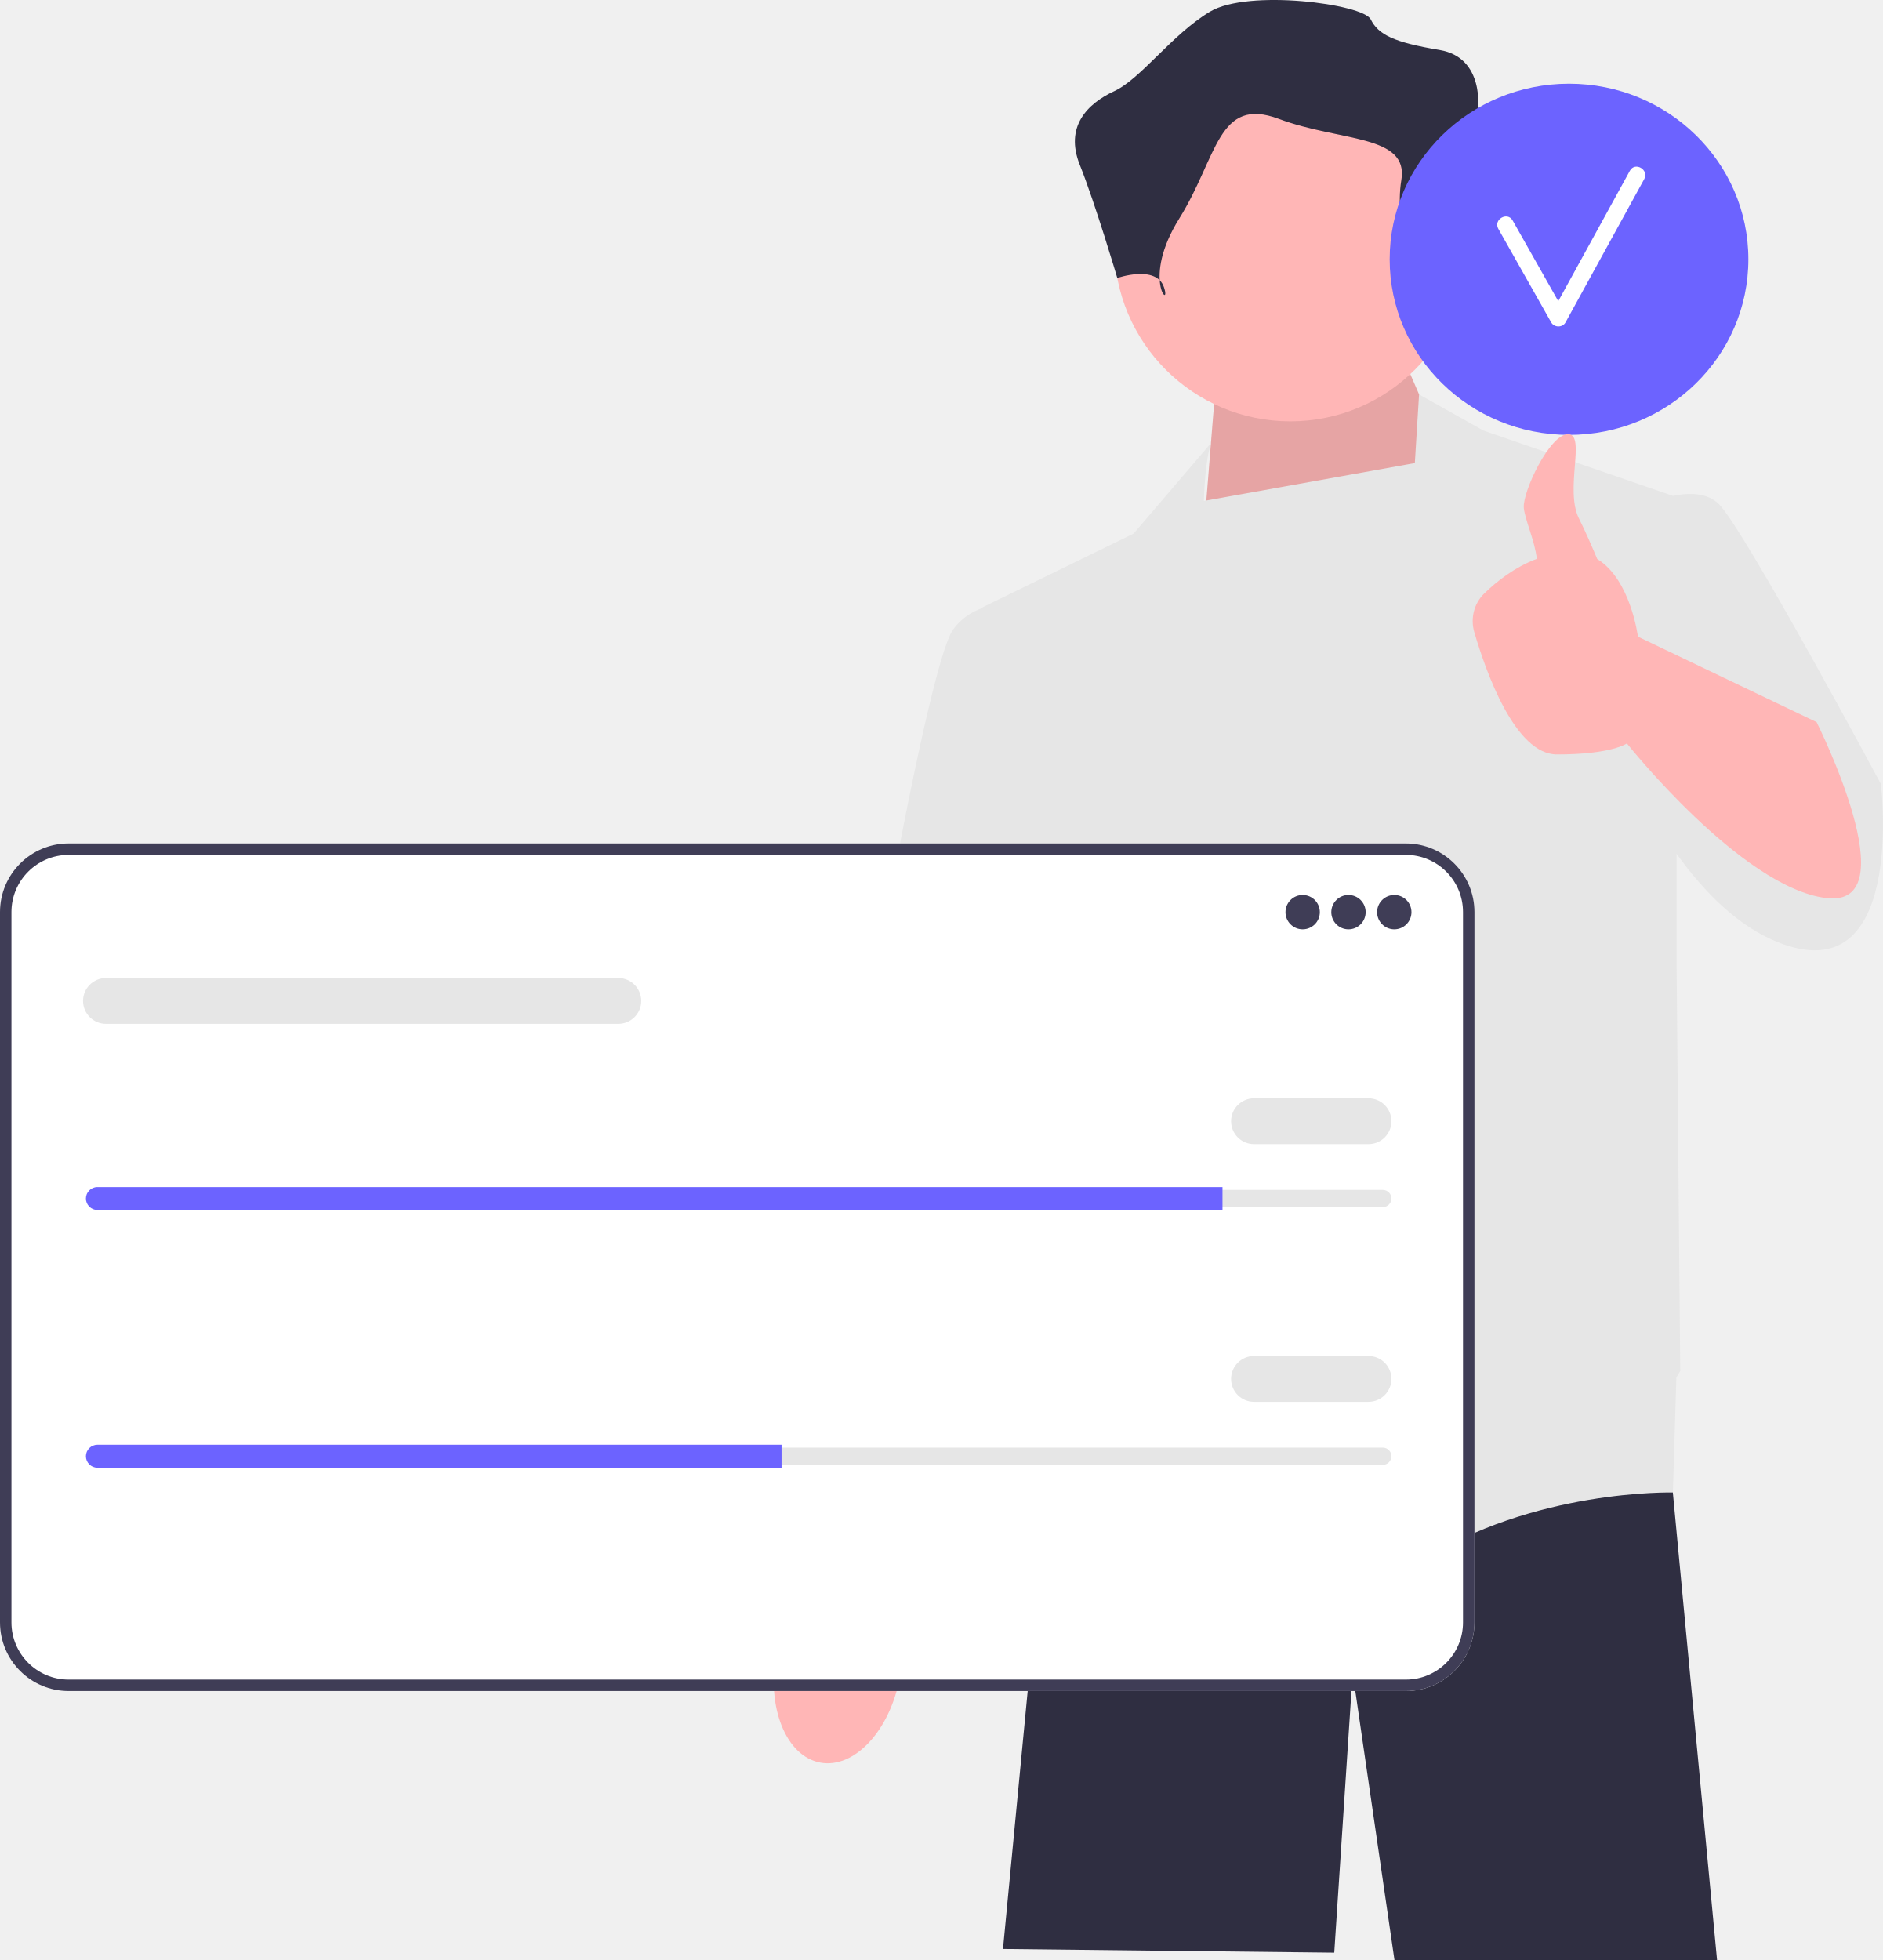
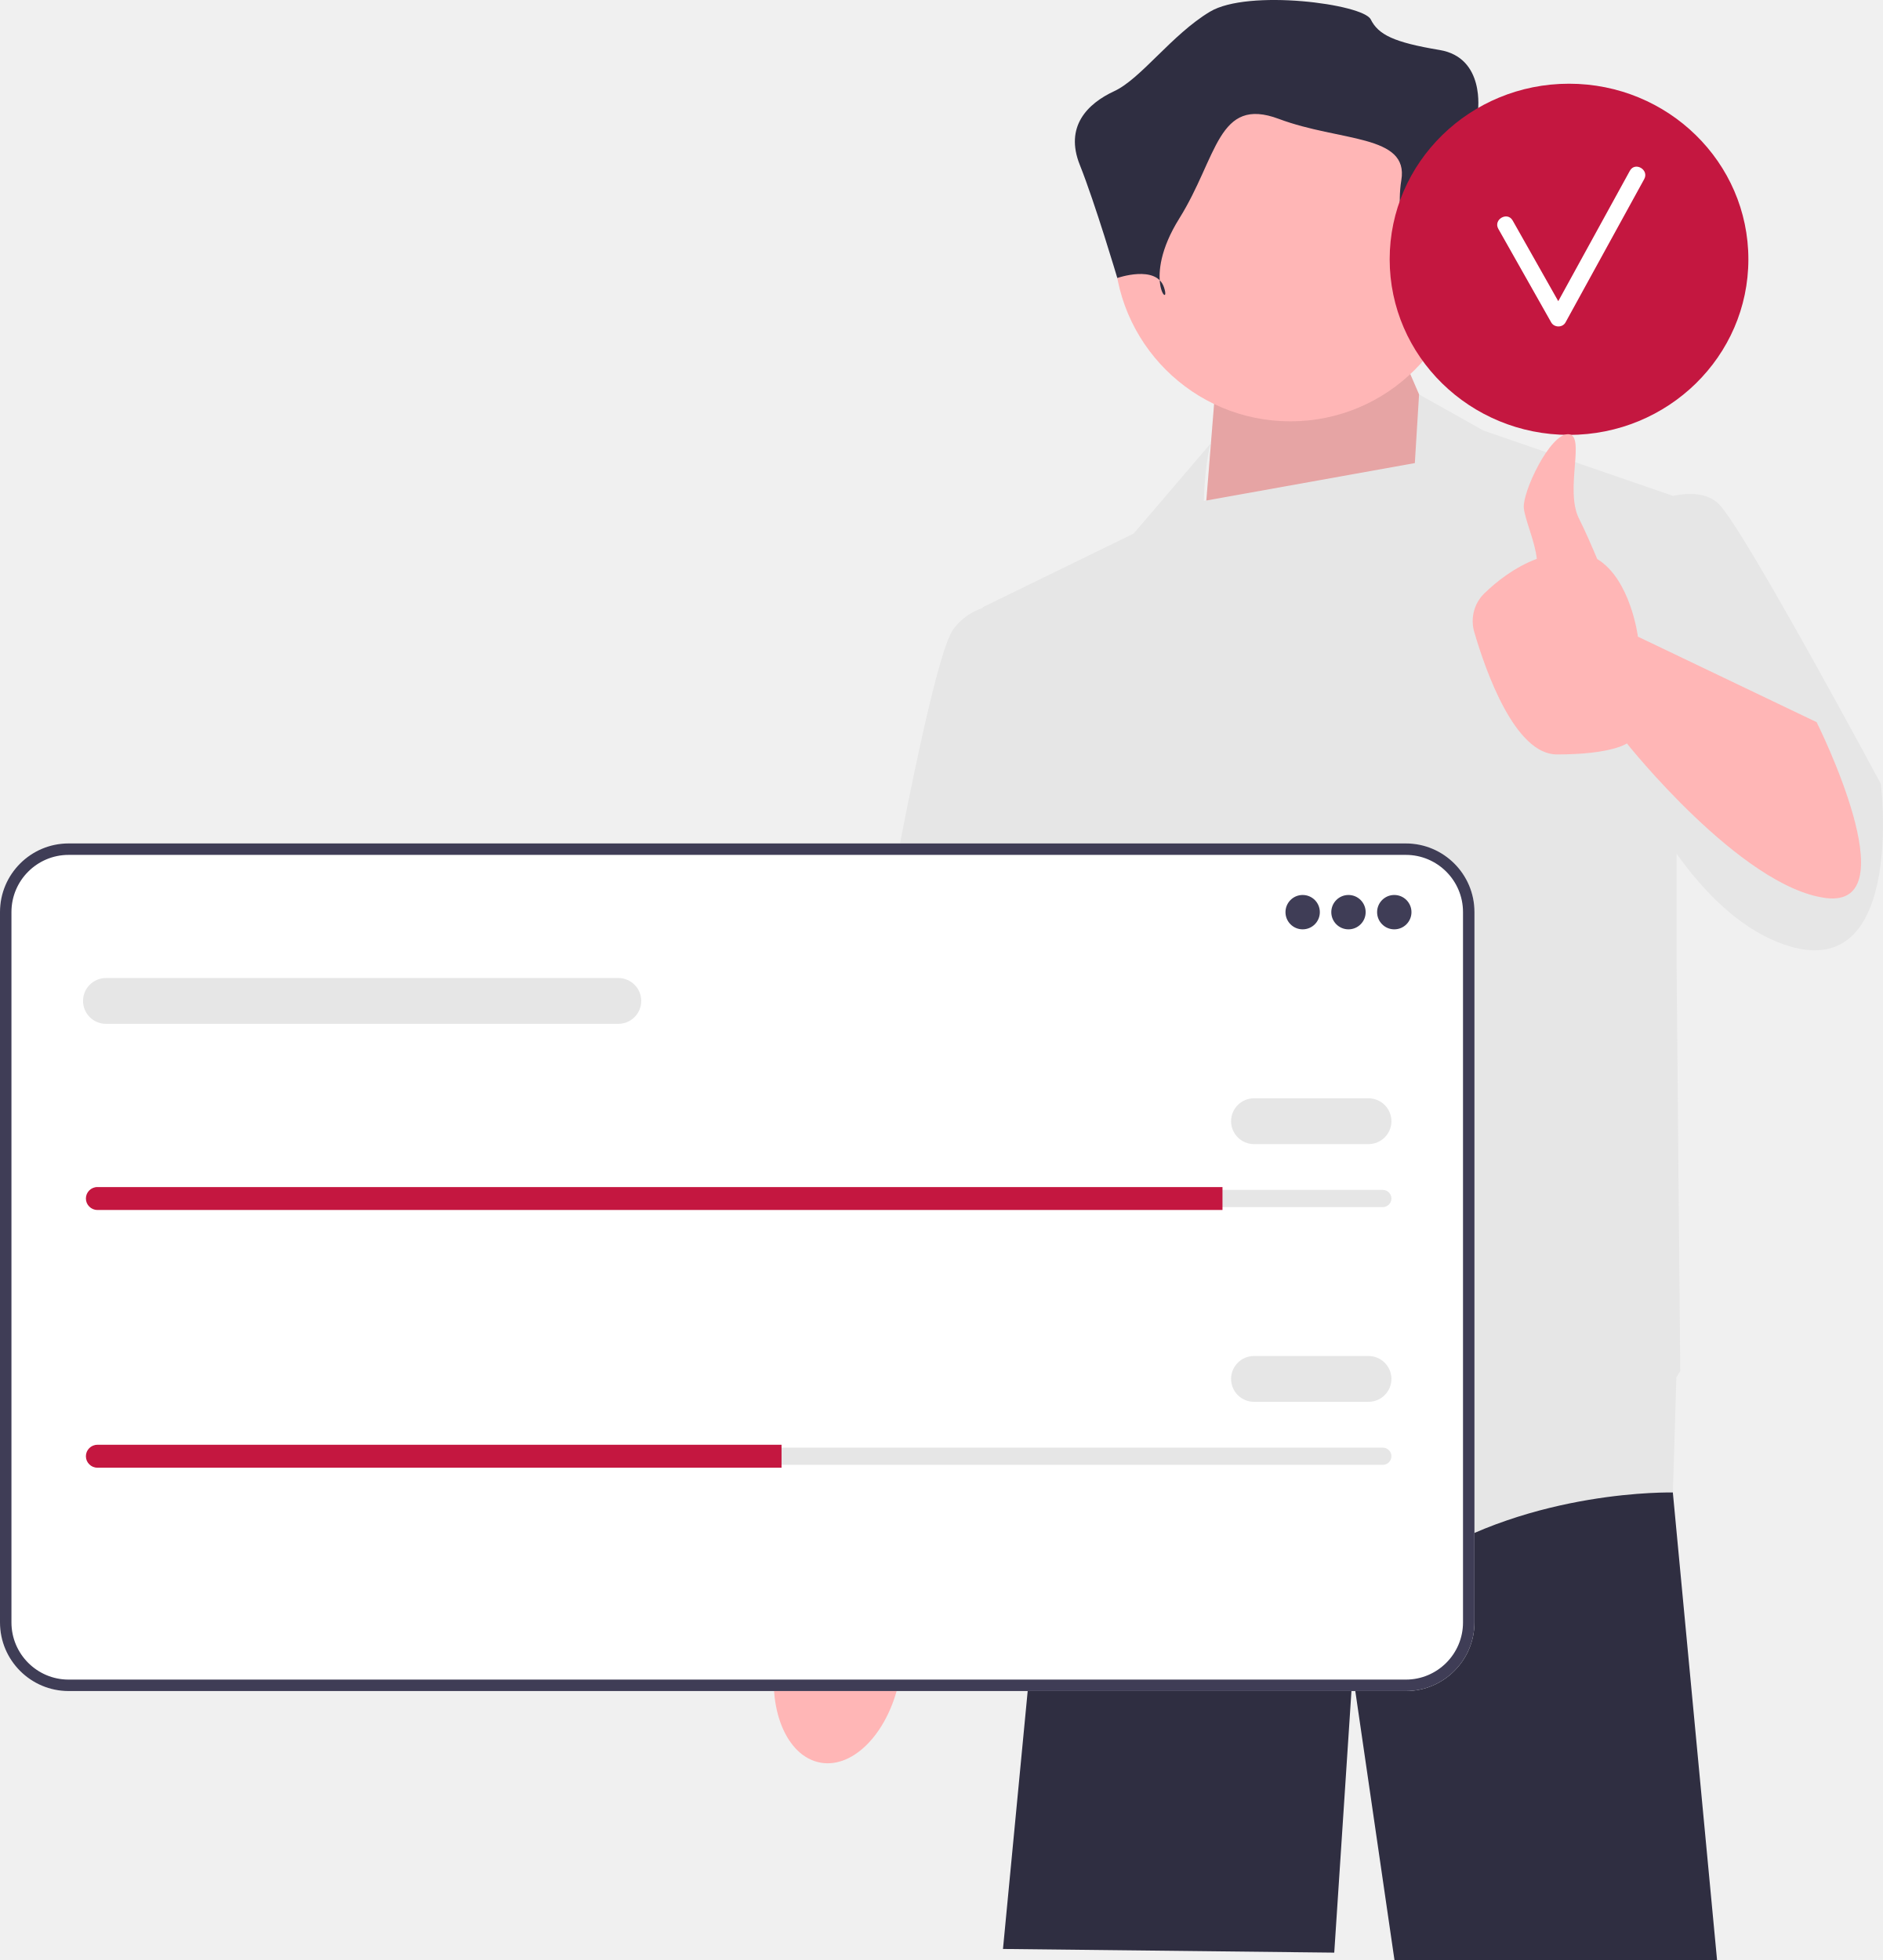
<svg xmlns="http://www.w3.org/2000/svg" width="511.563" height="532.448" viewBox="0 0 511.563 532.448">
  <polygon points="454.491 405.208 454.481 405.448 466.491 532.448 378.851 532.448 367.491 454.448 362.491 530.448 272.491 529.448 282.051 429.668 290.181 383.418 290.181 383.408 291.401 376.448 452.101 376.448 452.311 378.968 454.491 405.208" fill="#2f2e41" />
  <path d="M222.883,478.831c9.282,1.691,18.96-8.762,21.618-23.348,1.163-6.385,.788-12.503-.78-17.506l1.423-8.408,23.883-113.109s43.98-87.975,43.979-103.248c-.001-15.273-12.722-22.763-12.722-22.763l-17.214,.161-53.983,131.847-9.722,97.43-1.573,13.367c-3.232,4.129-5.741,9.721-6.903,16.106-2.657,14.586,2.713,27.78,11.995,29.471Z" fill="#ffb6b6" />
  <polygon points="397.991 135.948 381.991 98.948 329.991 107.948 326.491 151.48 397.991 135.948" fill="#ffb6b6" />
  <polygon points="397.991 135.948 381.991 98.948 329.991 107.948 326.491 151.48 397.991 135.948" opacity=".1" />
  <path d="M510.991,212.948s-37-69-44-76c-3.116-3.116-8.015-3.16-12.493-2.251l-51.507-17.749-17.458-9.809-1.15,18.662-57.315,10.287c.318-11.381,1.924-15.71,1.924-15.71l-21,24.569-41,20,.022,.18c-3.009,1.05-5.861,2.847-8.022,5.82-8,11-30,145-30,145l47,10,6.396-40.14,4.604,36.14,3.5,67.5s64,55,95,35,69-19,69-19l.948-31.288c.675-1.079,1.052-1.712,1.052-1.712l-1-110.984v-29.532c7.618,10.614,16.812,19.741,27.5,24.016,35,14,28-43,28-43Z" fill="#e6e6e6" />
  <circle cx="350.556" cy="66.62" r="47.838" fill="#ffb6b6" />
  <path d="M384.875,80.139s4.16-14.56,13.52-13.52c9.36,1.04,11.44-7.28,9.36-11.44-2.08-4.16-6.24-24.959-6.24-24.959,0,0,2.08-14.56-10.4-16.639-12.48-2.08-16.639-4.16-18.719-8.32-2.08-4.16-33.279-8.32-43.679-2.08-10.4,6.24-18.719,18.212-25.999,21.585-7.28,3.374-13.52,9.614-9.36,20.013,4.16,10.4,10.193,30.739,10.193,30.739,0,0,10.606-3.7,12.686,2.54,2.08,6.24-6.24-2.08,4.16-18.719,10.4-16.639,10.4-33.279,27.039-27.039,16.639,6.24,35.359,4.16,33.279,16.639-2.08,12.48,4.16,31.199,4.16,31.199Z" fill="#2f2e41" />
  <g>
    <path d="M381.949,459.384H18.633c-10.275,0-18.633-8.359-18.633-18.633V247.758c0-10.274,8.359-18.633,18.633-18.633H381.949c10.275,0,18.633,8.359,18.633,18.633v192.993c0,10.274-8.359,18.633-18.633,18.633Z" fill="#fff" />
    <path d="M381.949,459.384H18.633c-10.275,0-18.633-8.359-18.633-18.633V247.758c0-10.274,8.359-18.633,18.633-18.633H381.949c10.275,0,18.633,8.359,18.633,18.633v192.993c0,10.274-8.359,18.633-18.633,18.633ZM18.633,232.236c-8.558,0-15.522,6.963-15.522,15.522v192.993c0,8.558,6.963,15.522,15.522,15.522H381.949c8.558,0,15.522-6.963,15.522-15.522V247.758c0-8.558-6.963-15.522-15.522-15.522H18.633Z" fill="#3f3d56" />
    <circle cx="353.908" cy="247.794" r="4.667" fill="#3f3d56" />
    <circle cx="366.355" cy="247.794" r="4.667" fill="#3f3d56" />
    <circle cx="378.801" cy="247.794" r="4.667" fill="#3f3d56" />
    <path d="M26.449,323.251c-1.287,0-2.334,1.047-2.334,2.334,0,.627,.242,1.208,.682,1.636,.444,.454,1.025,.697,1.652,.697H375.69c1.287,0,2.334-1.047,2.334-2.334,0-.627-.242-1.208-.682-1.636-.444-.454-1.025-.697-1.652-.697H26.449Z" fill="#e6e6e6" />
-     <path d="M332.127,322.473v6.223H26.449c-.856,0-1.634-.342-2.194-.918-.576-.56-.918-1.338-.918-2.194,0-1.711,1.4-3.112,3.112-3.112H332.127Z" fill="#6c63ff" />
+     <path d="M332.127,322.473v6.223H26.449c-.856,0-1.634-.342-2.194-.918-.576-.56-.918-1.338-.918-2.194,0-1.711,1.4-3.112,3.112-3.112H332.127Z" fill="#c41740" />
    <path d="M371.8,310.805h-31.116c-3.431,0-6.223-2.791-6.223-6.223s2.792-6.223,6.223-6.223h31.116c3.431,0,6.223,2.791,6.223,6.223s-2.792,6.223-6.223,6.223Z" fill="#e6e6e6" />
    <path d="M167.99,278.133H28.782c-3.431,0-6.223-2.791-6.223-6.223s2.792-6.223,6.223-6.223H167.99c3.431,0,6.223,2.791,6.223,6.223s-2.792,6.223-6.223,6.223Z" fill="#e6e6e6" />
    <path d="M26.449,393.262c-1.287,0-2.334,1.047-2.334,2.334,0,.627,.242,1.208,.682,1.636,.444,.454,1.025,.697,1.652,.697H375.69c1.287,0,2.334-1.047,2.334-2.334,0-.627-.242-1.208-.682-1.636-.444-.454-1.025-.697-1.652-.697H26.449Z" fill="#e6e6e6" />
-     <path d="M212.33,392.485v6.223H26.449c-.856,0-1.634-.342-2.194-.918-.576-.56-.918-1.338-.918-2.194,0-1.711,1.4-3.112,3.112-3.112H212.33Z" fill="#6c63ff" />
+     <path d="M212.33,392.485v6.223H26.449c-.856,0-1.634-.342-2.194-.918-.576-.56-.918-1.338-.918-2.194,0-1.711,1.4-3.112,3.112-3.112H212.33Z" fill="#c41740" />
    <path d="M371.8,380.816h-31.116c-3.431,0-6.223-2.791-6.223-6.223s2.792-6.223,6.223-6.223h31.116c3.431,0,6.223,2.791,6.223,6.223s-2.792,6.223-6.223,6.223Z" fill="#e6e6e6" />
  </g>
  <g>
-     <ellipse cx="426.274" cy="70.441" rx="48.726" ry="47.7" fill="#6c63ff" />
+     <ellipse cx="426.274" cy="70.441" rx="48.726" ry="47.7" fill="#c41740" />
    <path d="M442.811,46.381c-6.487,11.812-12.974,23.624-19.461,35.437-4.134-7.305-8.246-14.623-12.391-21.922-1.431-2.521-5.325-.254-3.89,2.274,4.804,8.461,9.559,16.951,14.364,25.413,.821,1.447,3.077,1.48,3.89,0,7.126-12.976,14.252-25.951,21.378-38.927,1.396-2.543-2.492-4.818-3.89-2.274Z" fill="#fff" />
  </g>
  <path d="M493.538,196.172l-48.547-23.223s-1.95-15.544-11.054-21.088c-1.548-3.692-3.329-7.749-4.946-10.963-4-7.949,2-22.949-3-22.949s-12.391,15.775-12,20c.3,3.243,2.981,8.905,3.534,13.861-6.097,2.299-11.016,6.241-14.25,9.379-2.799,2.716-3.838,6.768-2.745,10.511,3.169,10.847,11.092,33.249,22.46,33.249,15,0,19-3,19-3,0,0,31,39,54,42s-2.453-47.777-2.453-47.777Z" fill="#ffb6b6" />
</svg>
